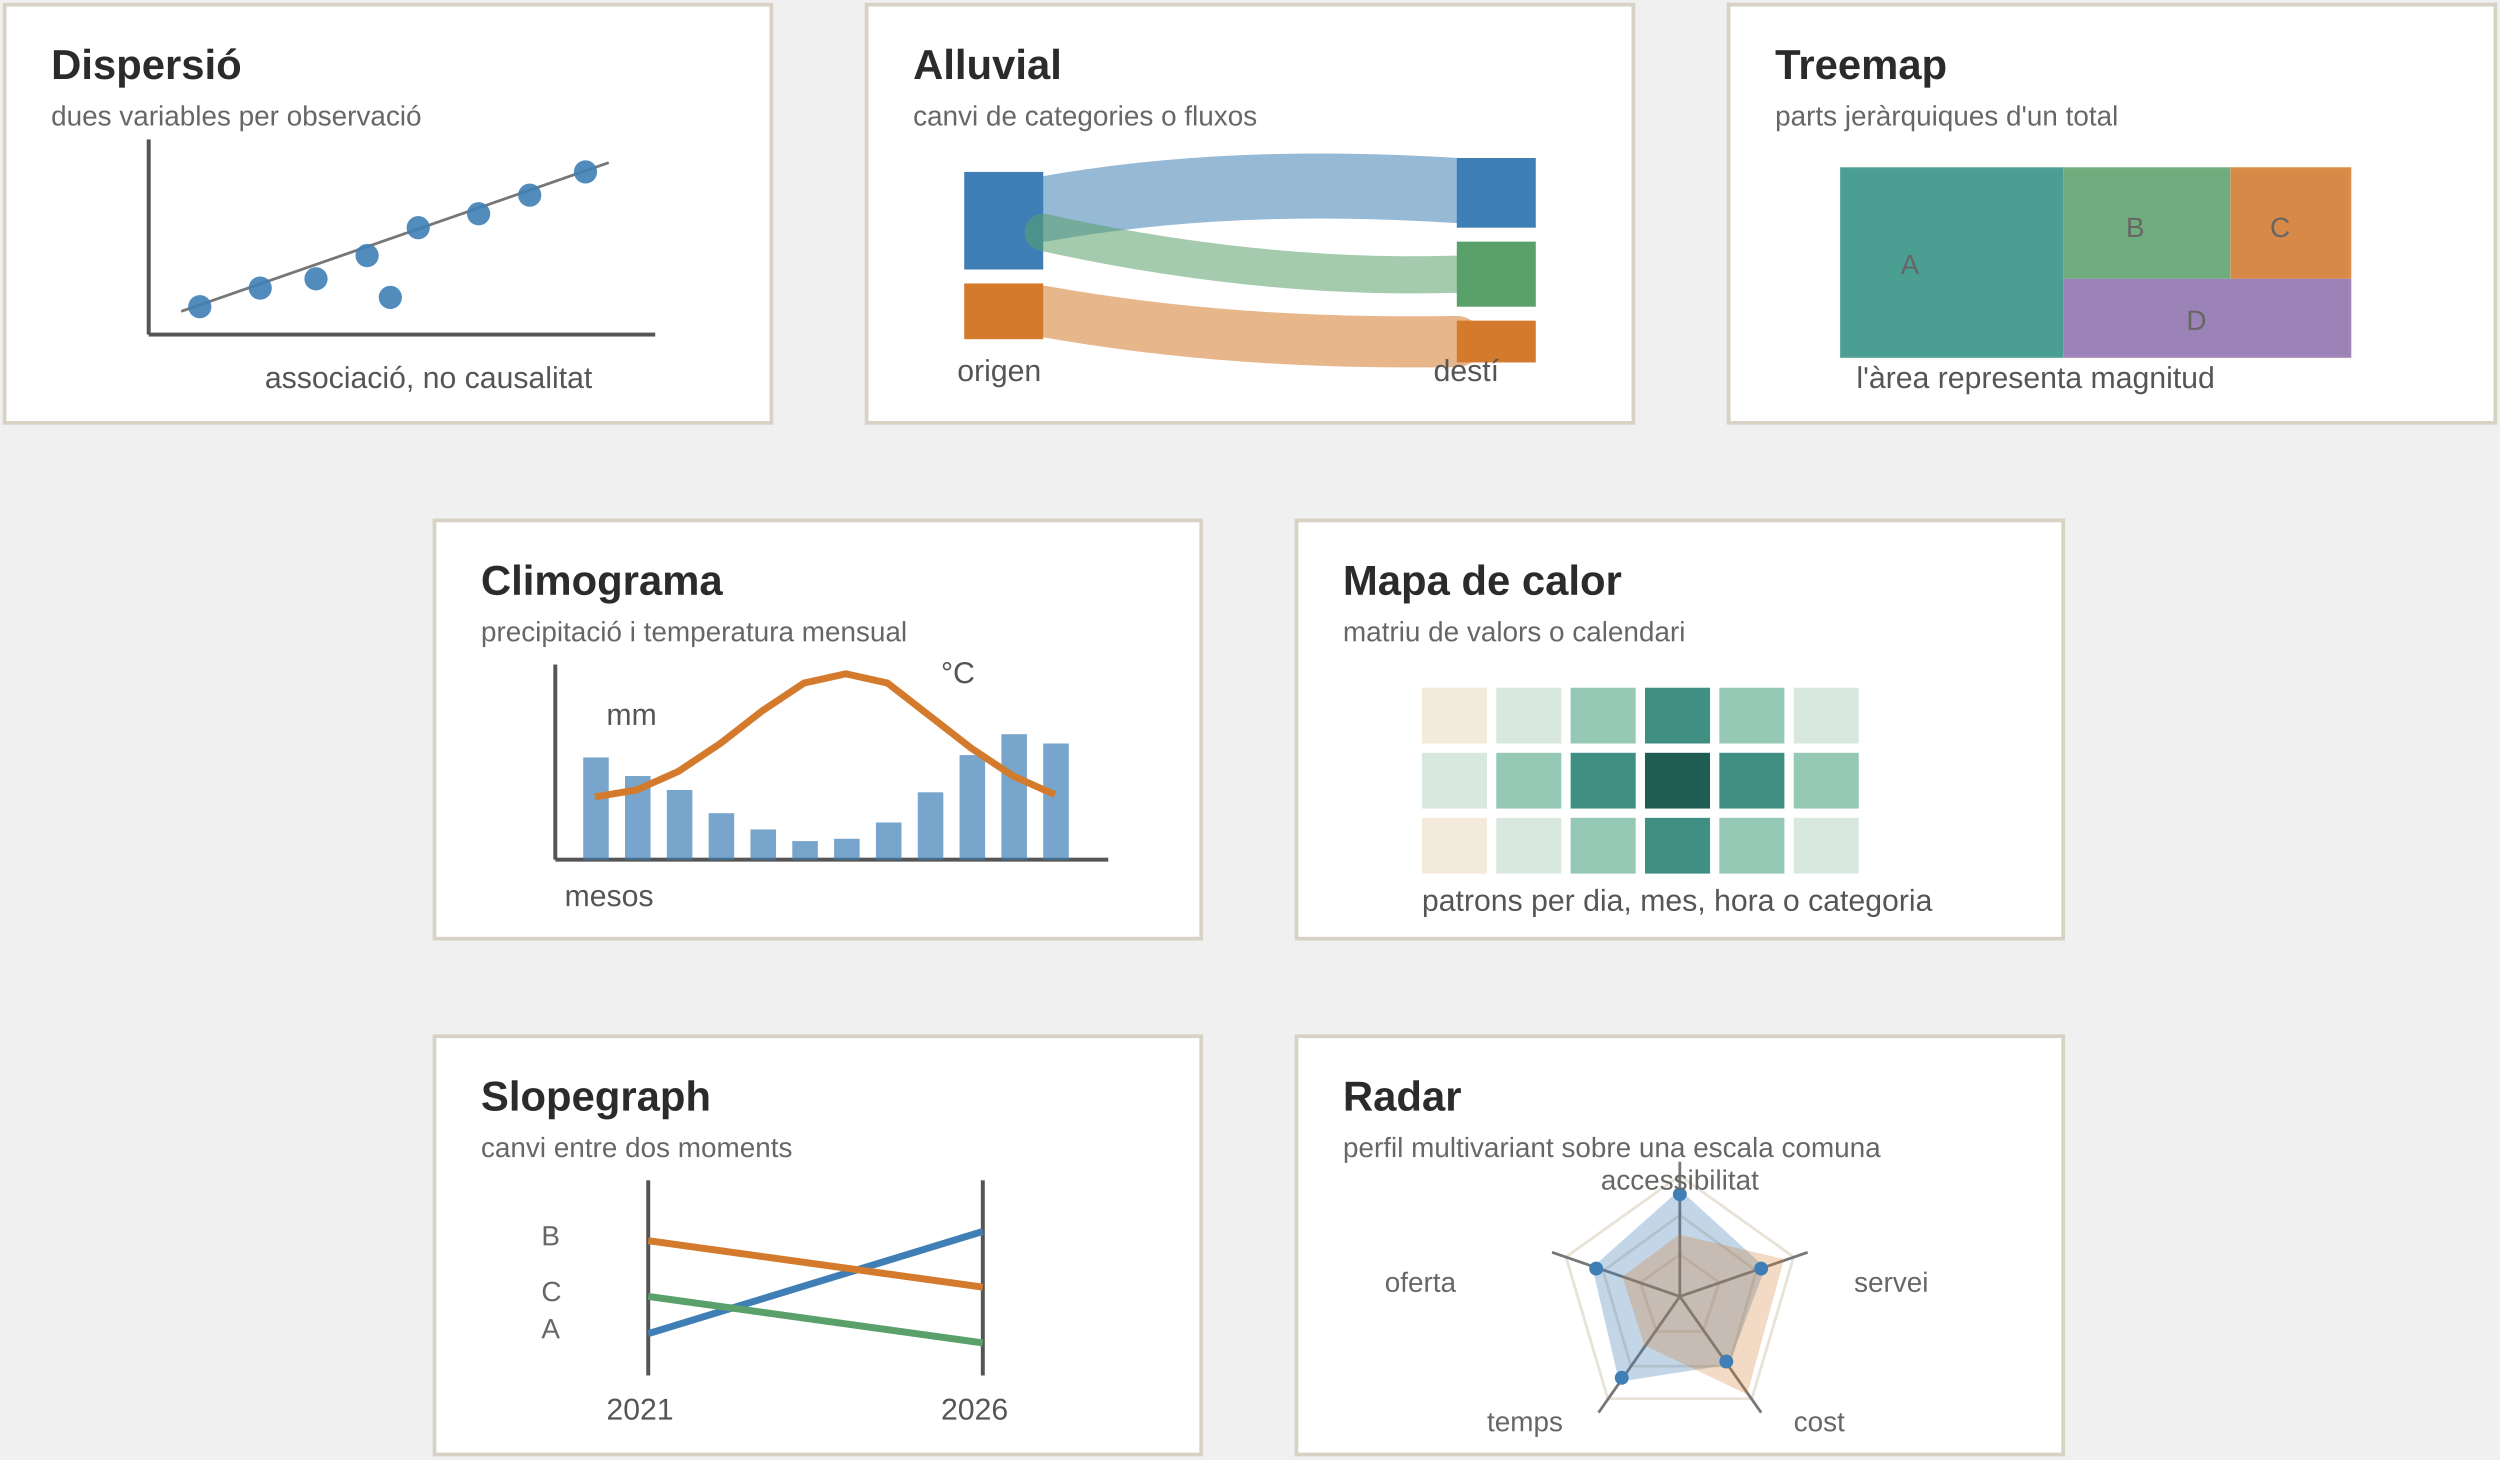
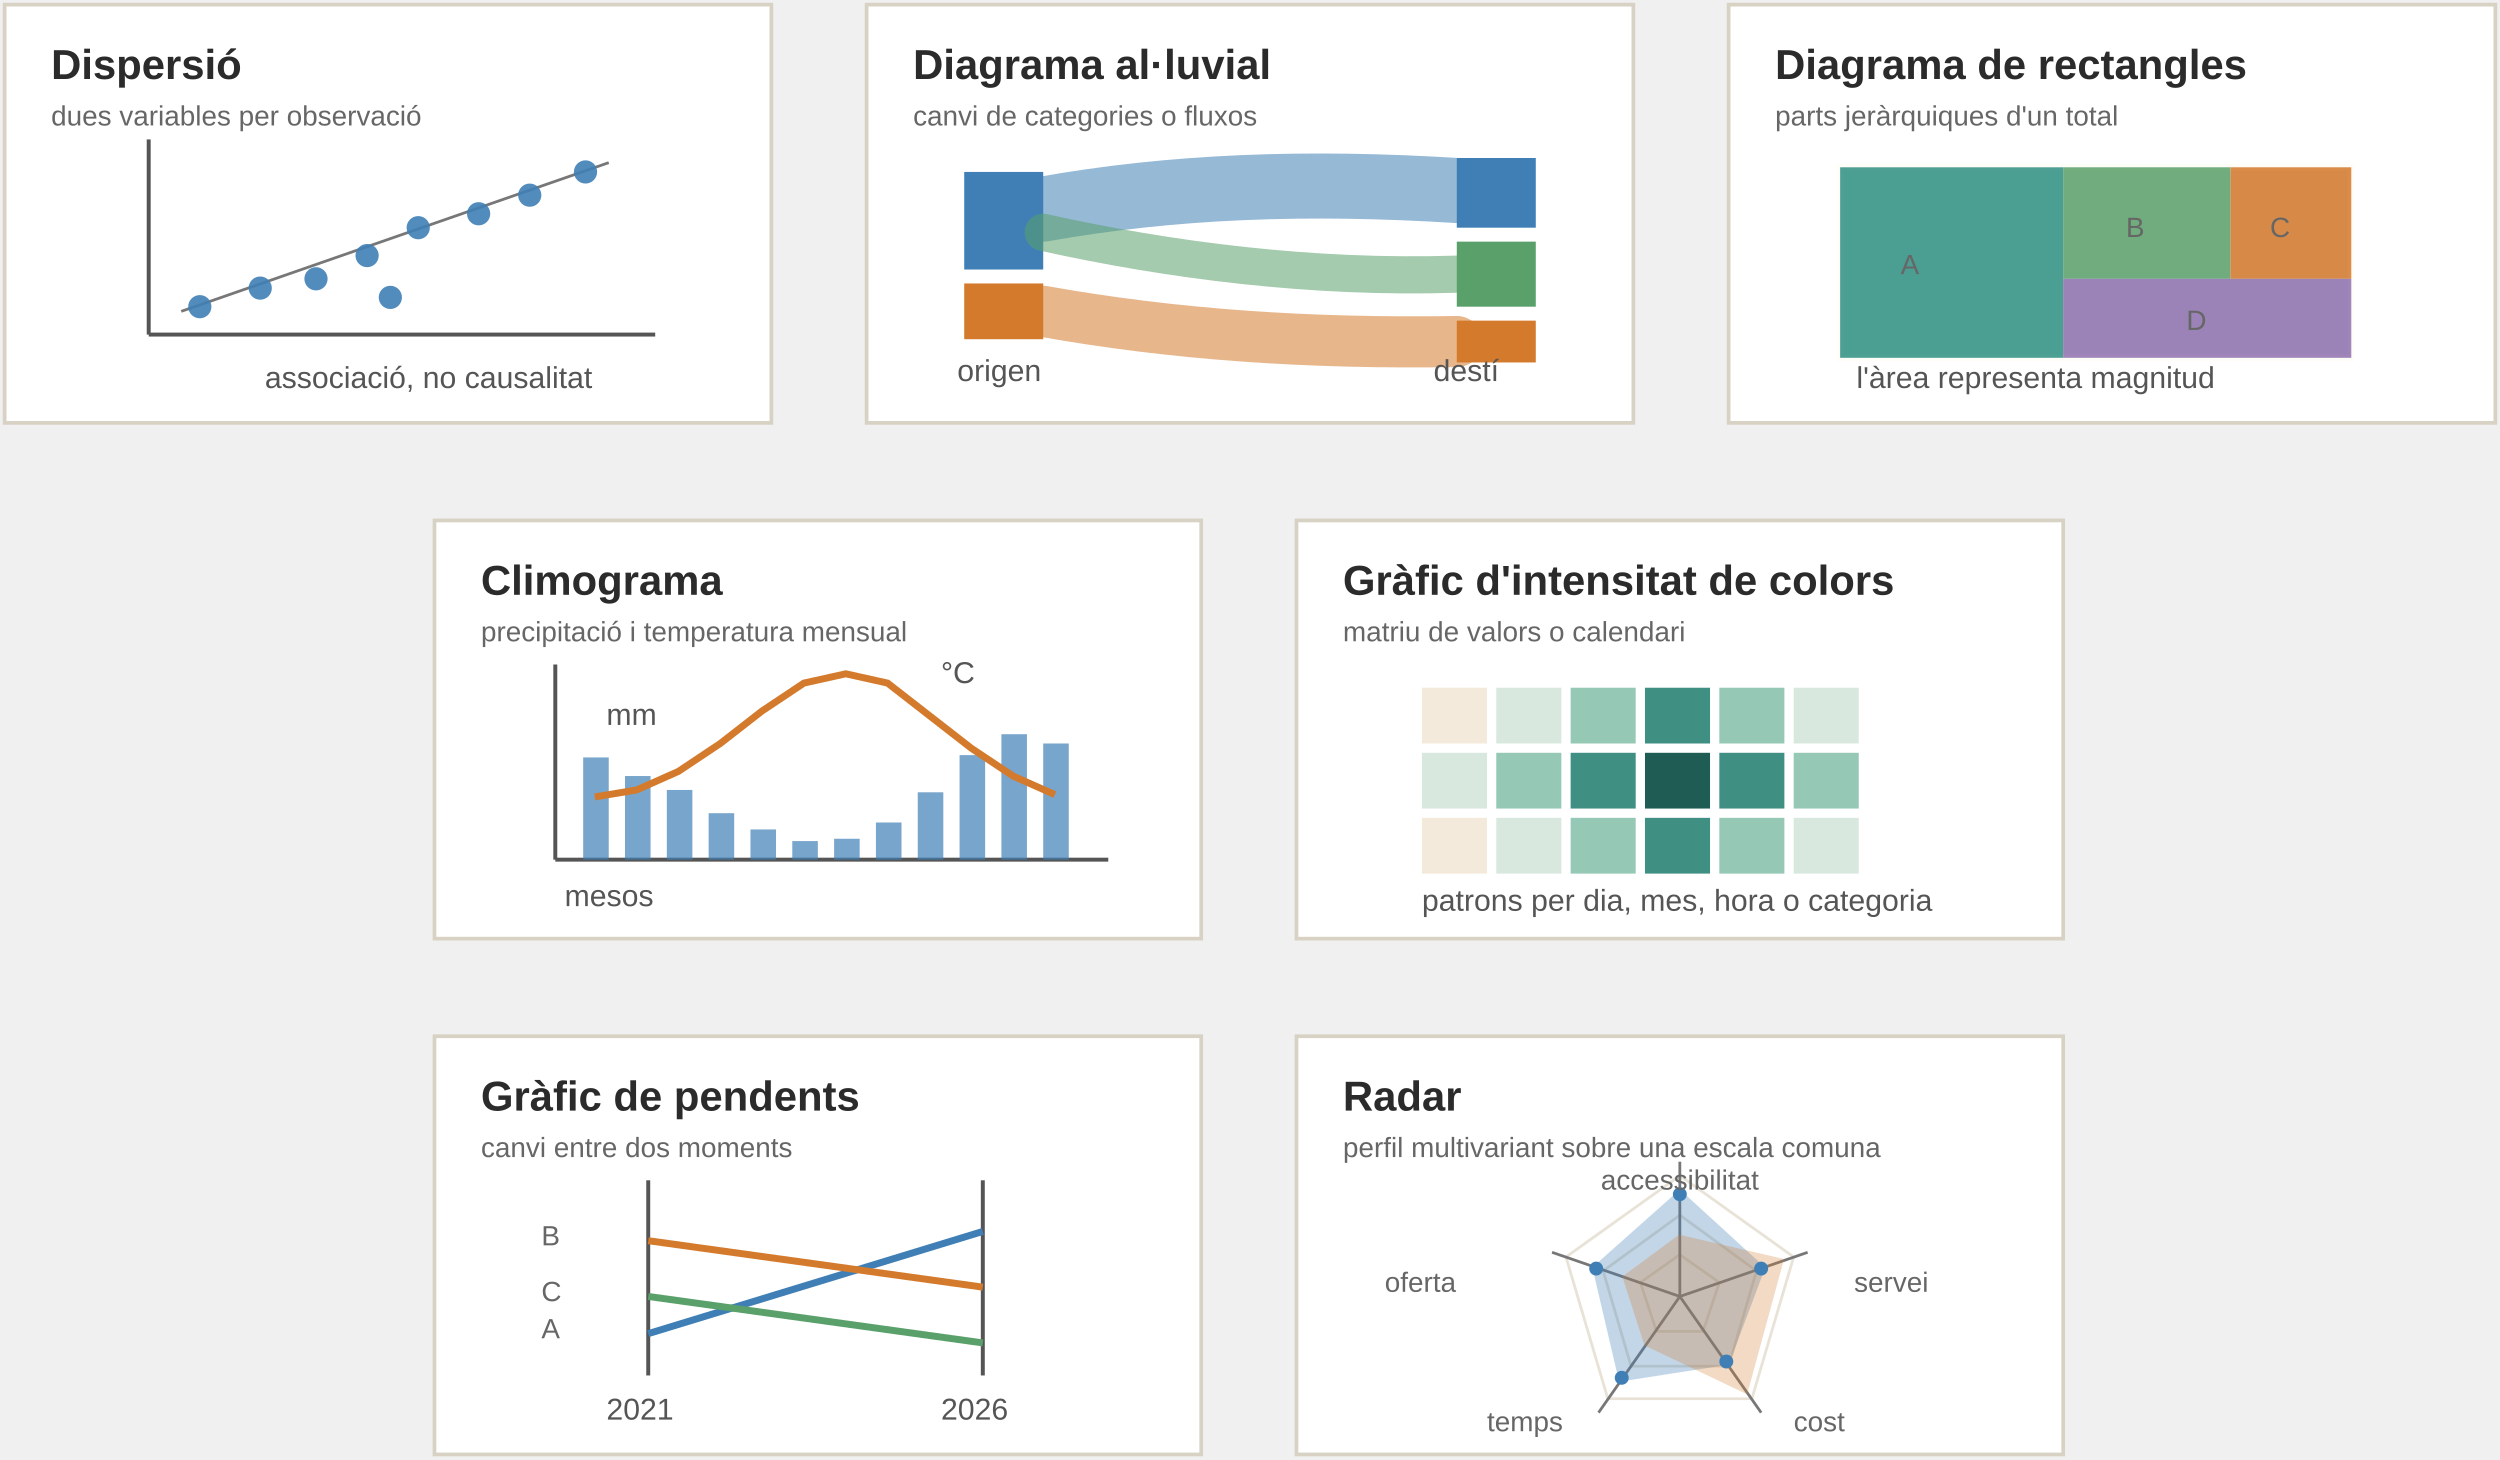
<svg xmlns="http://www.w3.org/2000/svg" width="1076" height="628" viewBox="52 114 1076 628" role="img" aria-labelledby="title desc">
  <defs>
    <style>
      .panel{fill:#fff;stroke:#d8d2c5;stroke-width:1.6}.grid{stroke:#e8e2d7;stroke-width:1}.axis{stroke:#555;stroke-width:1.7}.txt{font-family:Arial,Helvetica,sans-serif;fill:#2b2b2b}.panel-title{font-size:18px;font-weight:700}.label{font-size:13px;fill:#555}.small{font-size:12px;fill:#666}.blue{fill:#3f7fb5}.blue-line{stroke:#3f7fb5;fill:none;stroke-width:3}.orange{fill:#d47a2c}.orange-line{stroke:#d47a2c;fill:none;stroke-width:3}.green{fill:#5aa06a}.green-line{stroke:#5aa06a;fill:none;stroke-width:3}.purple{fill:#8563a8}.red{fill:#c75146}.pale{fill:#f3eadb}.teal{fill:#2f8f83}.flow-blue{fill:none;stroke:#3f7fb5;stroke-width:28;stroke-linecap:round;opacity:.55}.flow-orange{fill:none;stroke:#d47a2c;stroke-width:22;stroke-linecap:round;opacity:.55}.flow-green{fill:none;stroke:#5aa06a;stroke-width:16;stroke-linecap:round;opacity:.55}.thin{stroke:#777;stroke-width:1.2;fill:none}.heat1{fill:#f3eadb}.heat2{fill:#d8e8de}.heat3{fill:#95c8b5}.heat4{fill:#3f8f83}.heat5{fill:#1f5d54}
    </style>
  </defs>
  <g transform="translate(54 116)">
    <rect class="panel" width="330" height="180" />
    <text x="20" y="32" class="txt panel-title">Dispersió</text>
    <text x="20" y="52" class="txt small">dues variables per observació</text>
    <line x1="62" y1="142" x2="280" y2="142" class="axis" />
    <line x1="62" y1="58" x2="62" y2="142" class="axis" />
    <line x1="76" y1="132" x2="260" y2="68" class="thin" />
    <g fill="#3f7fb5" opacity=".9">
      <circle cx="84" cy="130" r="5" />
      <circle cx="110" cy="122" r="5" />
      <circle cx="134" cy="118" r="5" />
      <circle cx="156" cy="108" r="5" />
      <circle cx="178" cy="96" r="5" />
      <circle cx="204" cy="90" r="5" />
      <circle cx="226" cy="82" r="5" />
      <circle cx="250" cy="72" r="5" />
      <circle cx="166" cy="126" r="5" />
    </g>
    <text x="112" y="165" class="txt label">associació, no causalitat</text>
  </g>
  <g transform="translate(425 116)">
    <rect class="panel" width="330" height="180" />
-     <text x="20" y="32" class="txt panel-title">Alluvial</text>
+     <text x="20" y="32" class="txt panel-title">Diagrama al·luvial</text>
    <text x="20" y="52" class="txt small">canvi de categories o fluxos</text>
    <rect x="42" y="72" width="34" height="42" class="blue" />
    <rect x="42" y="120" width="34" height="24" class="orange" />
    <rect x="254" y="66" width="34" height="30" class="blue" />
    <rect x="254" y="102" width="34" height="28" class="green" />
    <rect x="254" y="136" width="34" height="18" class="orange" />
    <path d="M76 88 C132 78, 190 76, 254 80" class="flow-blue" />
    <path d="M76 132 C132 142, 190 146, 254 145" class="flow-orange" />
    <path d="M76 98 C130 110, 192 118, 254 116" class="flow-green" />
    <text x="39" y="162" class="txt label">origen</text>
    <text x="244" y="162" class="txt label">destí</text>
  </g>
  <g transform="translate(796 116)">
    <rect class="panel" width="330" height="180" />
-     <text x="20" y="32" class="txt panel-title">Treemap</text>
+     <text x="20" y="32" class="txt panel-title">Diagrama de rectangles</text>
    <text x="20" y="52" class="txt small">parts jeràrquiques d'un total</text>
    <rect x="48" y="70" width="220" height="82" fill="#e9f1ed" stroke="#fffdf8" stroke-width="3" />
    <rect x="48" y="70" width="96" height="82" class="teal" opacity=".85" />
    <rect x="144" y="70" width="72" height="48" class="green" opacity=".85" />
    <rect x="216" y="70" width="52" height="48" class="orange" opacity=".86" />
    <rect x="144" y="118" width="124" height="34" class="purple" opacity=".78" />
    <text x="74" y="116" class="txt small" fill="#fff">A</text>
    <text x="171" y="100" class="txt small" fill="#fff">B</text>
    <text x="233" y="100" class="txt small" fill="#fff">C</text>
    <text x="197" y="140" class="txt small" fill="#fff">D</text>
    <text x="55" y="165" class="txt label">l'àrea representa magnitud</text>
  </g>
  <g transform="translate(239 338)">
    <rect class="panel" width="330" height="180" />
    <text x="20" y="32" class="txt panel-title">Climograma</text>
    <text x="20" y="52" class="txt small">precipitació i temperatura mensual</text>
    <line x1="52" y1="146" x2="290" y2="146" class="axis" />
    <line x1="52" y1="62" x2="52" y2="146" class="axis" />
    <g class="blue" opacity=".7">
      <rect x="64" y="102" width="11" height="44" />
      <rect x="82" y="110" width="11" height="36" />
      <rect x="100" y="116" width="11" height="30" />
      <rect x="118" y="126" width="11" height="20" />
      <rect x="136" y="133" width="11" height="13" />
      <rect x="154" y="138" width="11" height="8" />
      <rect x="172" y="137" width="11" height="9" />
      <rect x="190" y="130" width="11" height="16" />
      <rect x="208" y="117" width="11" height="29" />
      <rect x="226" y="101" width="11" height="45" />
      <rect x="244" y="92" width="11" height="54" />
      <rect x="262" y="96" width="11" height="50" />
    </g>
    <polyline class="orange-line" points="69,119 87,116 105,108 123,96 141,82 159,70 177,66 195,70 213,84 231,98 249,110 267,118" />
    <text x="56" y="166" class="txt label">mesos</text>
    <text x="218" y="70" class="txt label">°C</text>
    <text x="74" y="88" class="txt label">mm</text>
  </g>
  <g transform="translate(610 338)">
    <rect class="panel" width="330" height="180" />
-     <text x="20" y="32" class="txt panel-title">Mapa de calor</text>
+     <text x="20" y="32" class="txt panel-title">Gràfic d'intensitat de colors</text>
    <text x="20" y="52" class="txt small">matriu de valors o calendari</text>
    <g transform="translate(54 72)">
      <rect width="28" height="24" class="heat1" />
      <rect x="32" width="28" height="24" class="heat2" />
      <rect x="64" width="28" height="24" class="heat3" />
      <rect x="96" width="28" height="24" class="heat4" />
      <rect x="128" width="28" height="24" class="heat3" />
      <rect x="160" width="28" height="24" class="heat2" />
      <rect y="28" width="28" height="24" class="heat2" />
      <rect x="32" y="28" width="28" height="24" class="heat3" />
      <rect x="64" y="28" width="28" height="24" class="heat4" />
      <rect x="96" y="28" width="28" height="24" class="heat5" />
      <rect x="128" y="28" width="28" height="24" class="heat4" />
      <rect x="160" y="28" width="28" height="24" class="heat3" />
      <rect y="56" width="28" height="24" class="heat1" />
      <rect x="32" y="56" width="28" height="24" class="heat2" />
      <rect x="64" y="56" width="28" height="24" class="heat3" />
      <rect x="96" y="56" width="28" height="24" class="heat4" />
      <rect x="128" y="56" width="28" height="24" class="heat3" />
      <rect x="160" y="56" width="28" height="24" class="heat2" />
    </g>
    <text x="54" y="168" class="txt label">patrons per dia, mes, hora o categoria</text>
  </g>
  <g transform="translate(239 560)">
    <rect class="panel" width="330" height="180" />
-     <text x="20" y="32" class="txt panel-title">Slopegraph</text>
+     <text x="20" y="32" class="txt panel-title">Gràfic de pendents</text>
    <text x="20" y="52" class="txt small">canvi entre dos moments</text>
    <line x1="92" y1="62" x2="92" y2="146" class="axis" />
    <line x1="236" y1="62" x2="236" y2="146" class="axis" />
    <line x1="92" y1="128" x2="236" y2="84" class="blue-line" />
    <line x1="92" y1="88" x2="236" y2="108" class="orange-line" />
    <line x1="92" y1="112" x2="236" y2="132" class="green-line" />
    <text x="74" y="165" class="txt label">2021</text>
    <text x="218" y="165" class="txt label">2026</text>
    <text x="46" y="130" class="txt small">A</text>
    <text x="46" y="90" class="txt small">B</text>
    <text x="46" y="114" class="txt small">C</text>
  </g>
  <g transform="translate(610 560)">
    <rect class="panel" width="330" height="180" />
    <text x="20" y="32" class="txt panel-title">Radar</text>
    <text x="20" y="52" class="txt small">perfil multivariant sobre una escala comuna</text>
    <g transform="translate(165 112)">
      <polygon points="0,-52 49,-17 31,44 -31,44 -49,-17" fill="none" stroke="#e8e2d7" stroke-width="1.2" />
      <polygon points="0,-35 33,-11 21,30 -21,30 -33,-11" fill="none" stroke="#e8e2d7" stroke-width="1.2" />
      <polygon points="0,-18 17,-6 10,15 -10,15 -17,-6" fill="none" stroke="#e8e2d7" stroke-width="1.2" />
      <line x1="0" y1="0" x2="0" y2="-58" class="thin" />
      <line x1="0" y1="0" x2="55" y2="-19" class="thin" />
      <line x1="0" y1="0" x2="35" y2="50" class="thin" />
      <line x1="0" y1="0" x2="-35" y2="50" class="thin" />
      <line x1="0" y1="0" x2="-55" y2="-19" class="thin" />
      <polygon points="0,-44 35,-12 20,28 -25,35 -36,-12" fill="#3f7fb5" opacity=".32" stroke="#3f7fb5" stroke-width="3" />
      <polygon points="0,-25 43,-15 28,40 -14,20 -23,-8" fill="#d47a2c" opacity=".28" stroke="#d47a2c" stroke-width="3" />
      <circle cx="0" cy="-44" r="3" class="blue" />
      <circle cx="35" cy="-12" r="3" class="blue" />
      <circle cx="20" cy="28" r="3" class="blue" />
      <circle cx="-25" cy="35" r="3" class="blue" />
      <circle cx="-36" cy="-12" r="3" class="blue" />
    </g>
    <text x="165" y="66" text-anchor="middle" class="txt small">accessibilitat</text>
    <text x="240" y="110" class="txt small">servei</text>
    <text x="214" y="170" class="txt small">cost</text>
    <text x="82" y="170" class="txt small">temps</text>
    <text x="38" y="110" class="txt small">oferta</text>
  </g>
</svg>
